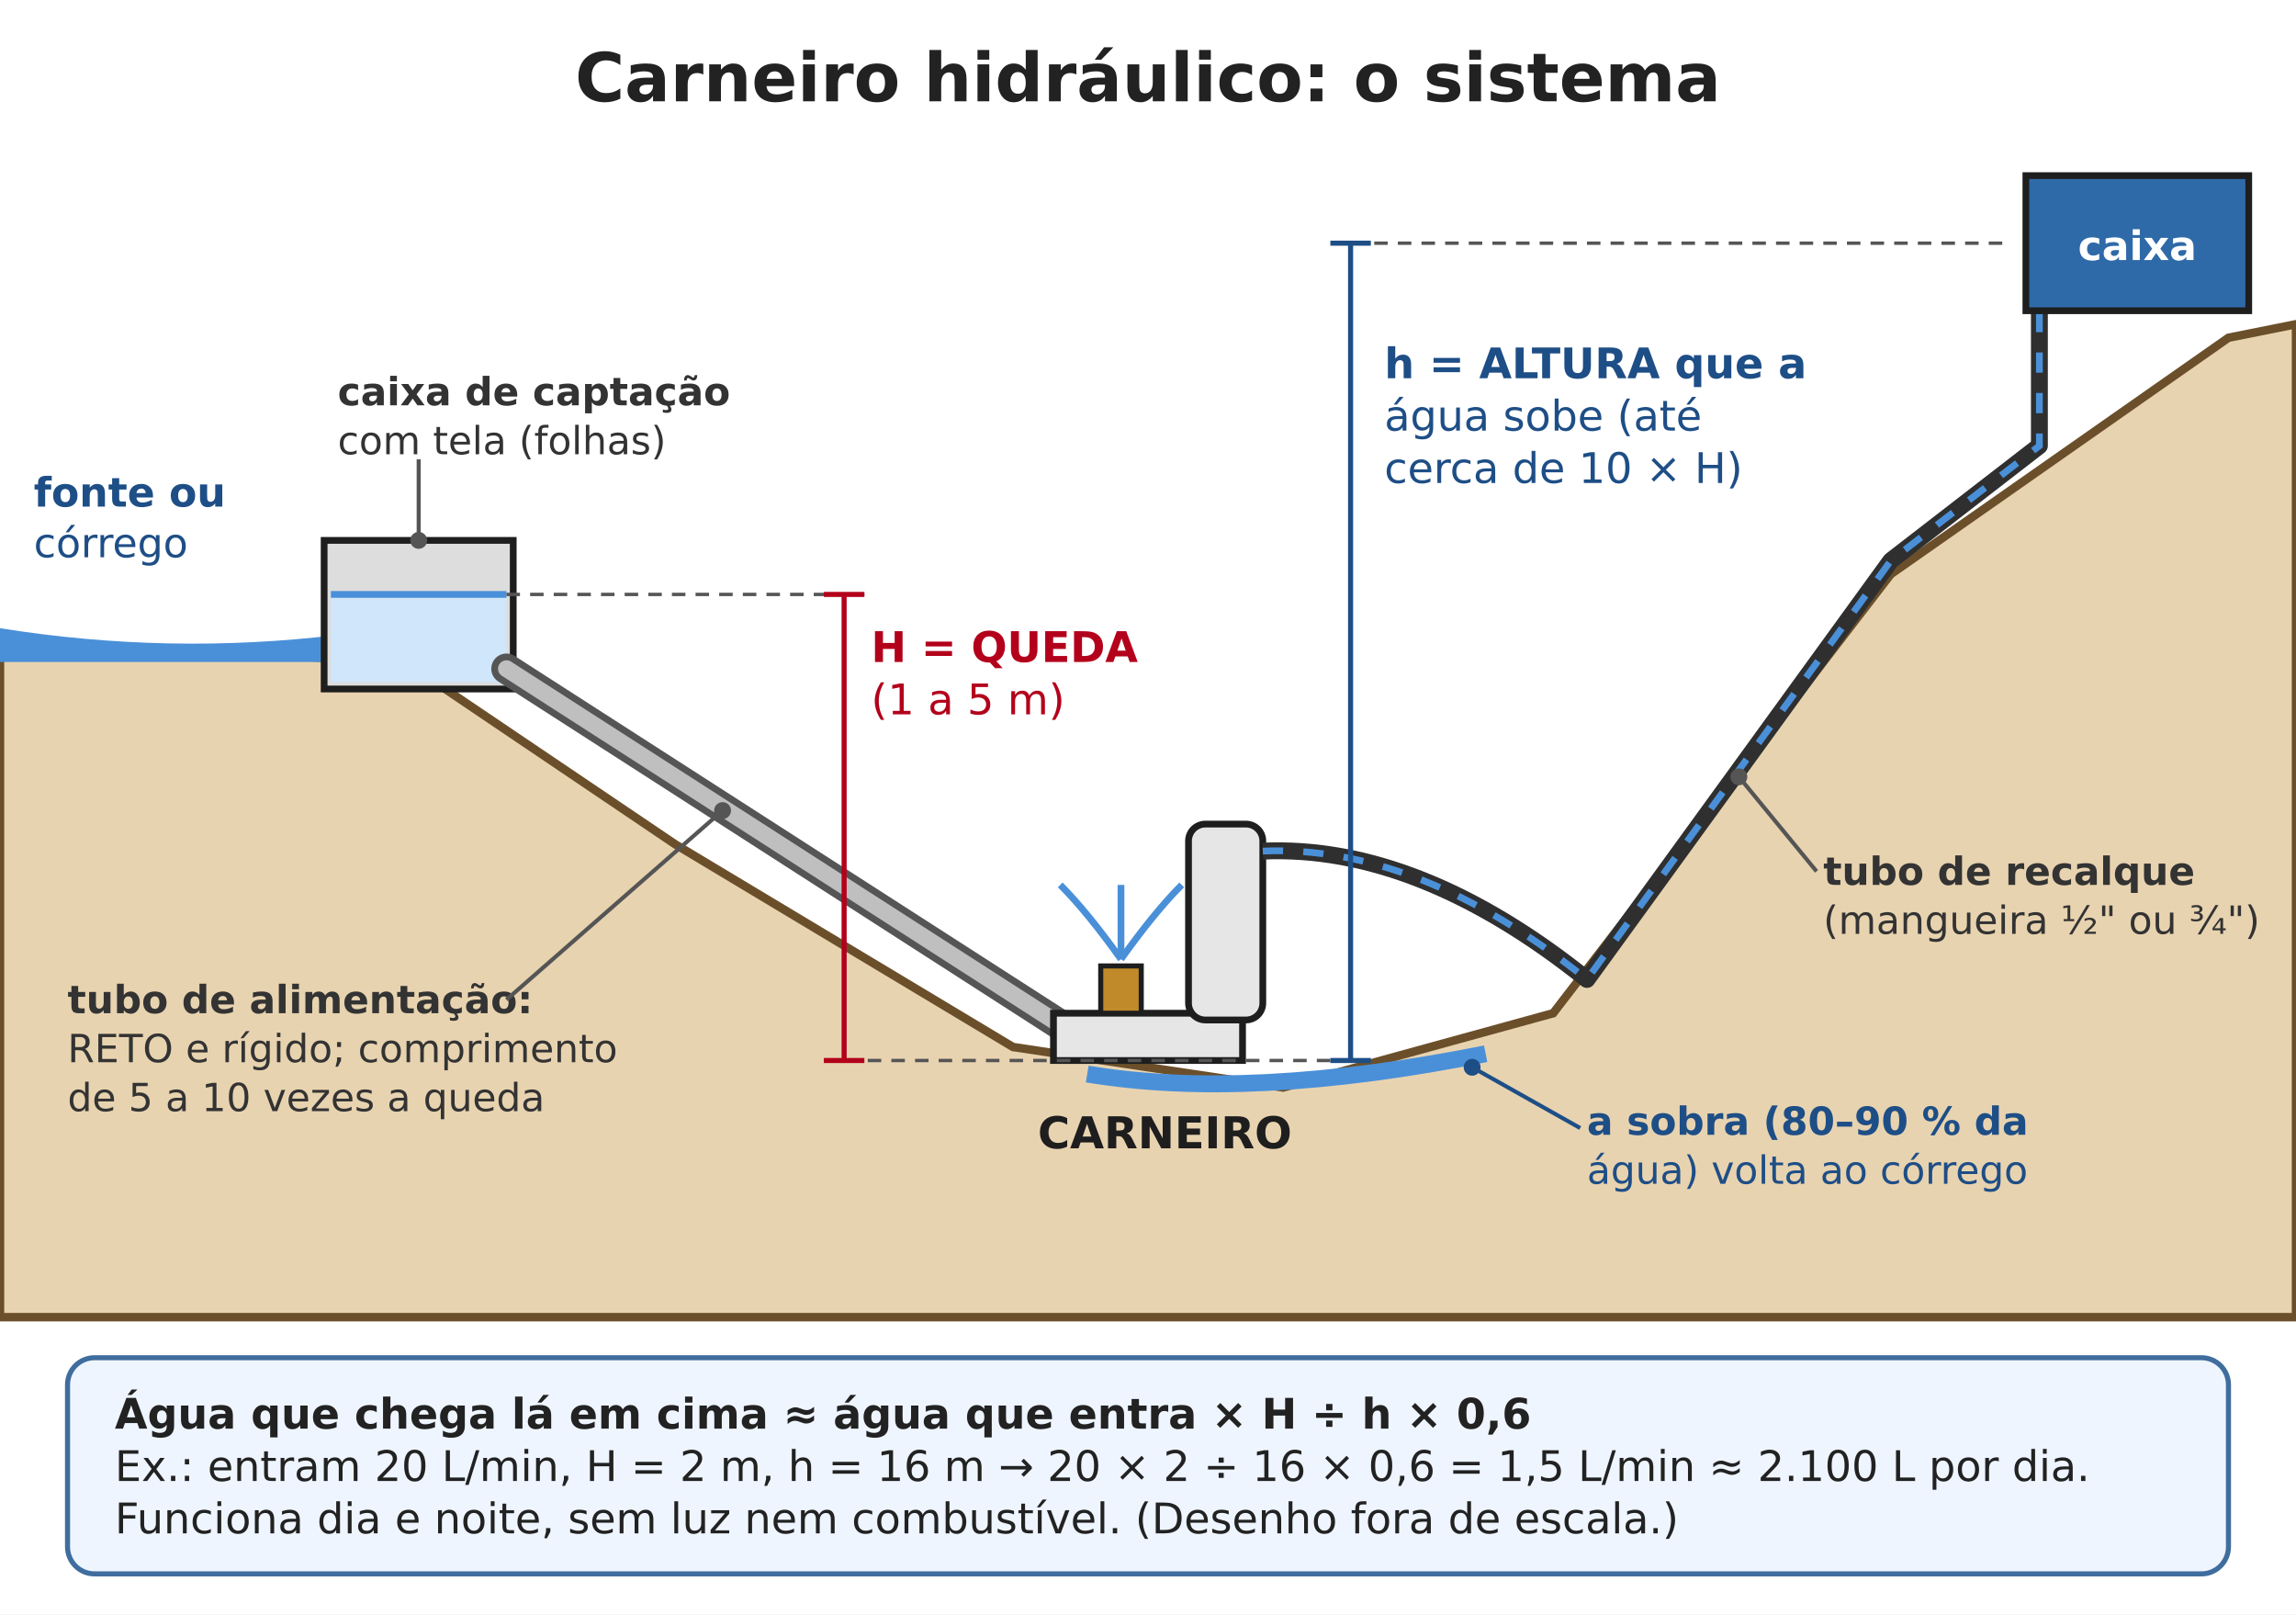
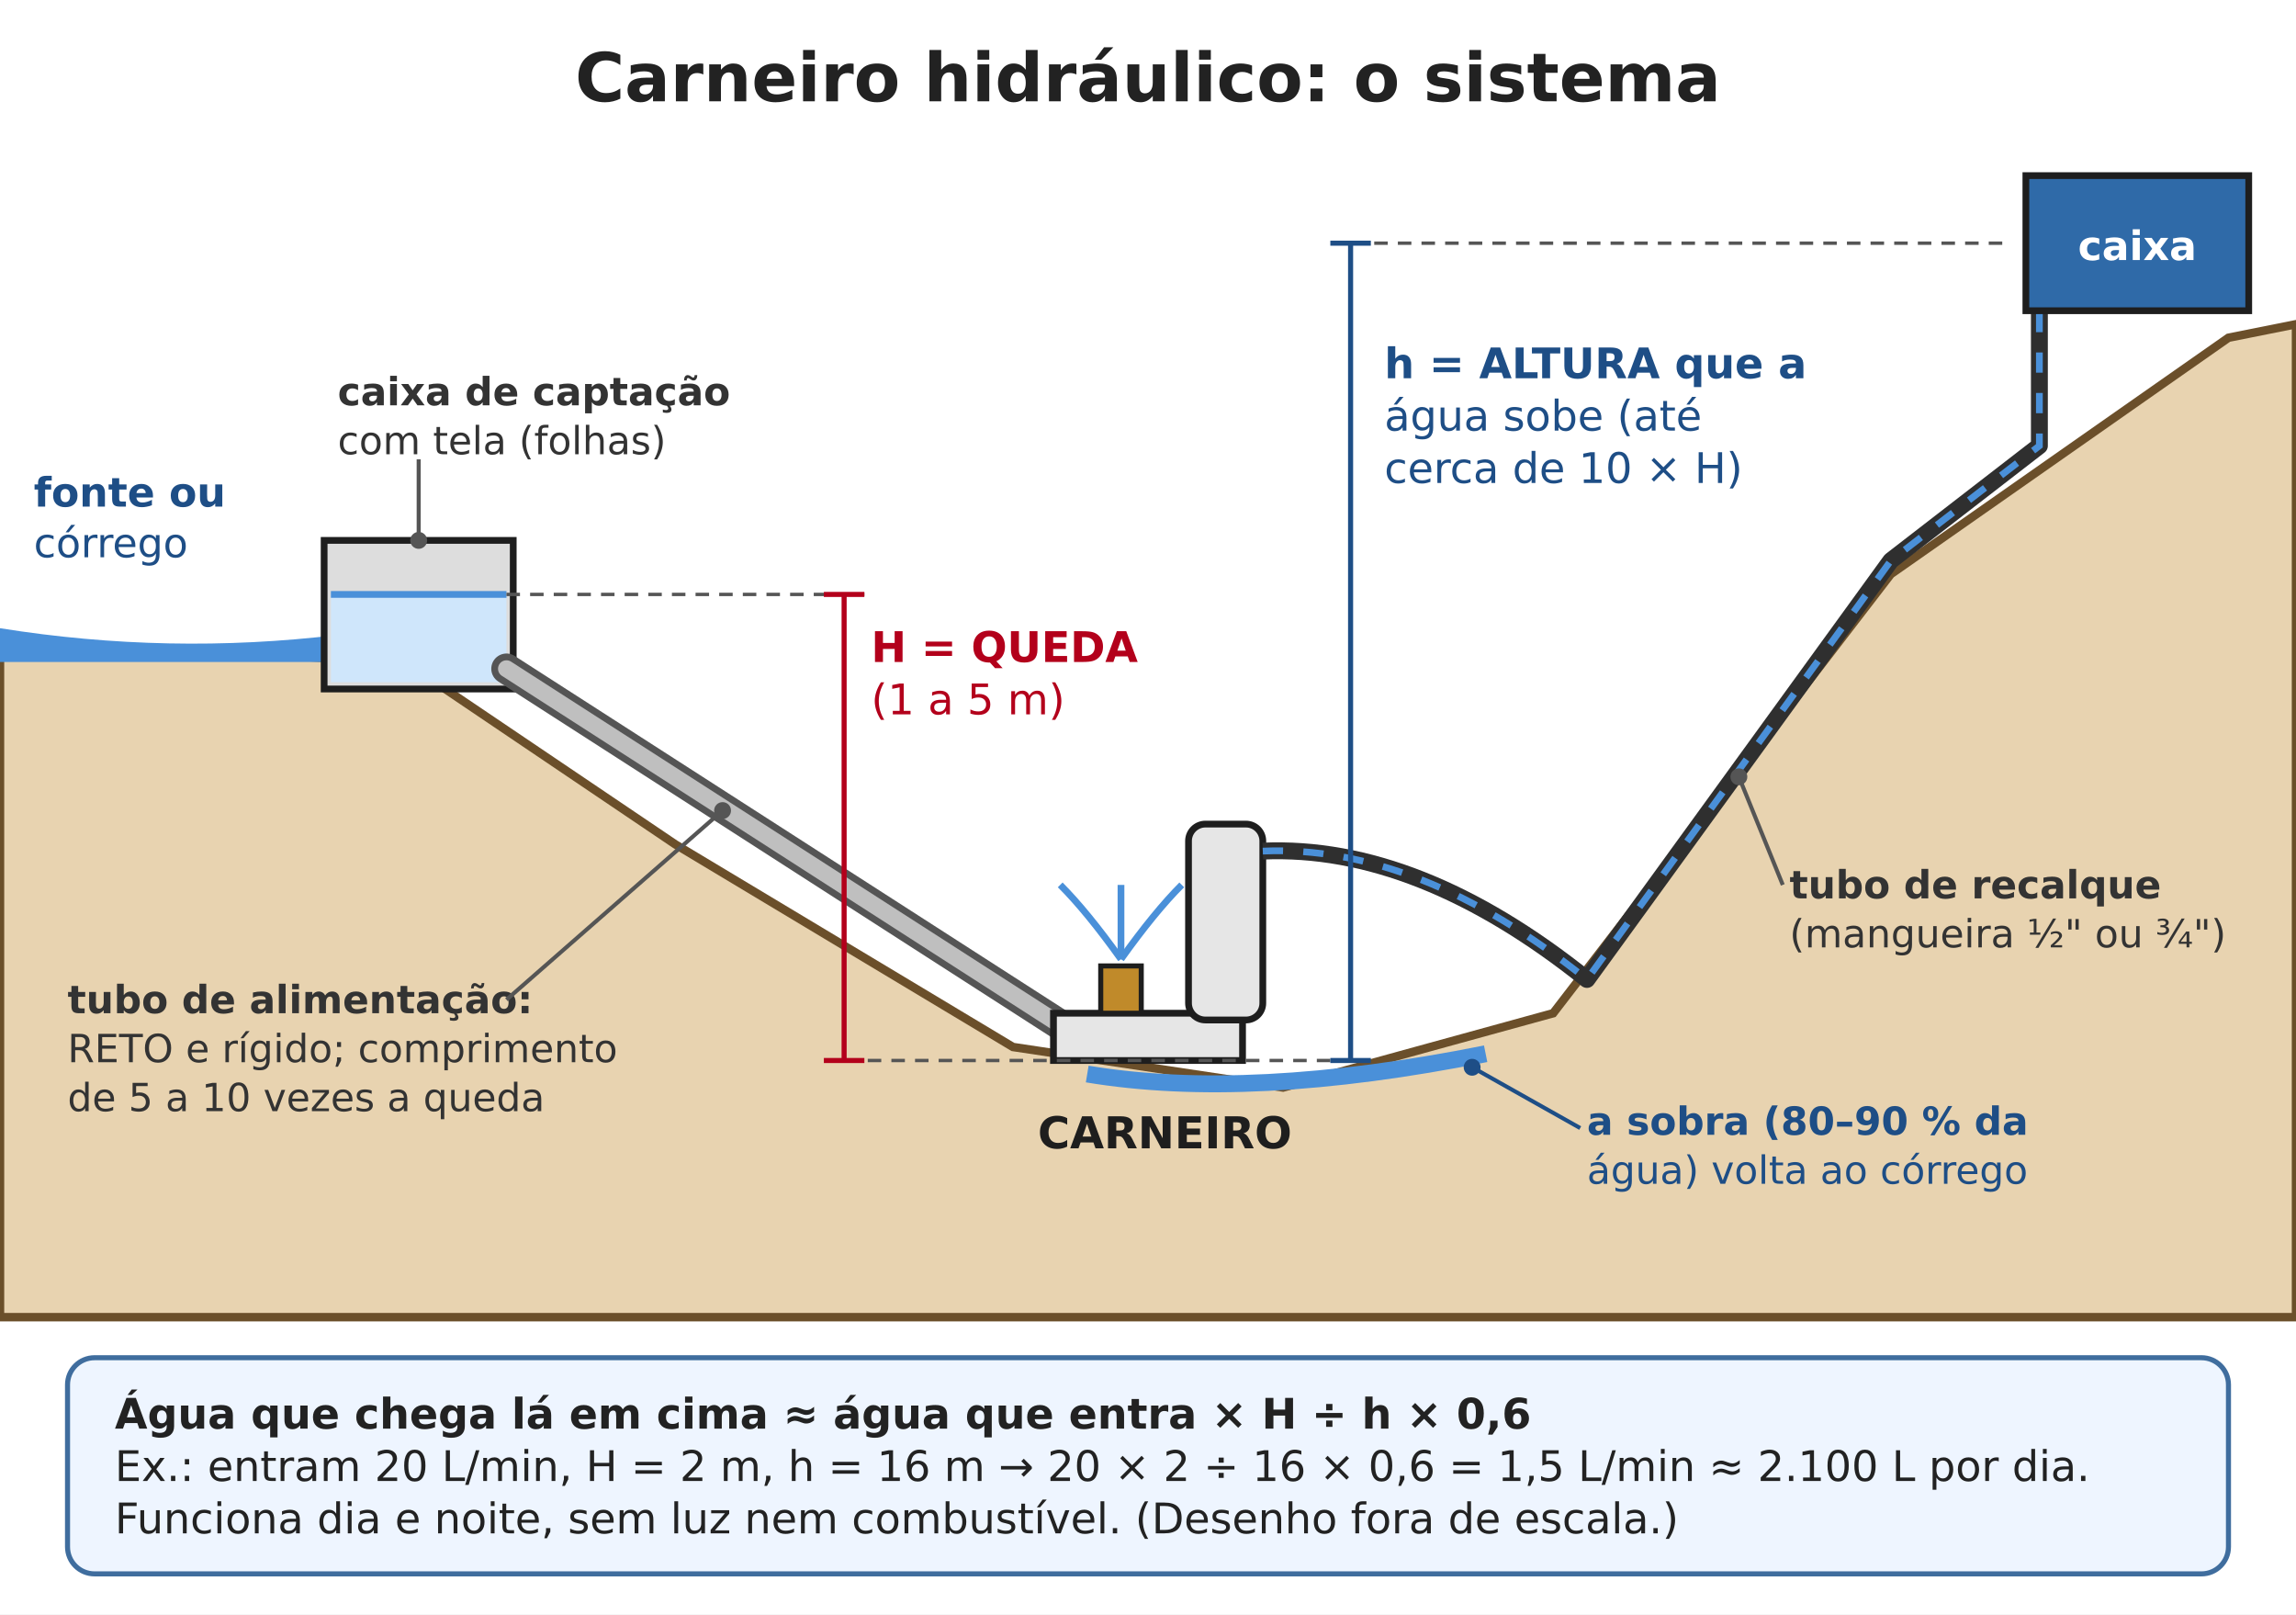
<svg xmlns="http://www.w3.org/2000/svg" viewBox="0 0 680 478" font-family="DejaVu Sans, Arial, Helvetica, sans-serif">
  <rect width="680" height="478" fill="#fff" />
  <text x="340.0" y="30" text-anchor="middle" font-size="20" font-weight="bold" fill="#222">Carneiro hidráulico: o sistema</text>
  <polygon points="0,190 120,196 200,250 300,310 380,322 460,300 560,170 660,100 680,96 680,390 0,390" fill="#e8d3b0" stroke="#6b4f2a" stroke-width="2.5" />
  <path d="M0 186 Q 50 194 100 188 L100 196 L0 196 Z" fill="#4a90d9" />
  <text x="10" y="150" font-size="12" fill="#1e4e86" font-weight="bold" text-anchor="start">fonte ou</text>
  <text x="10" y="165" font-size="12" fill="#1e4e86" text-anchor="start">córrego</text>
  <rect x="96" y="160" width="56" height="44" fill="#ddd" stroke="#1e1e1e" stroke-width="2" />
  <rect x="98" y="176" width="52" height="26" fill="#cfe6fb" />
  <line x1="98" y1="176" x2="150" y2="176" stroke="#4a90d9" stroke-width="2" />
  <text x="100" y="120.0" font-size="11.5" fill="#333" font-weight="bold" text-anchor="start">caixa de captação</text>
  <text x="100" y="134.5" font-size="11.5" fill="#333" text-anchor="start">com tela (folhas)</text>
  <line x1="124" y1="136" x2="124" y2="160" stroke="#555" stroke-width="1.2" />
  <circle cx="124" cy="160" r="2.5" fill="#555" />
  <line x1="150" y1="198" x2="318" y2="306" stroke="#555" stroke-width="9" stroke-linecap="round" />
  <line x1="150" y1="198" x2="318" y2="306" stroke="#bfbfbf" stroke-width="5" stroke-linecap="round" />
  <text x="20" y="300.0" font-size="11.5" fill="#333" font-weight="bold" text-anchor="start">tubo de alimentação:</text>
  <text x="20" y="314.5" font-size="11.5" fill="#333" text-anchor="start">RETO e rígido; comprimento</text>
  <text x="20" y="329.0" font-size="11.5" fill="#333" text-anchor="start">de 5 a 10 vezes a queda</text>
  <line x1="150" y1="296" x2="214" y2="240" stroke="#555" stroke-width="1.2" />
  <circle cx="214" cy="240" r="2.5" fill="#555" />
  <rect x="312" y="300" width="56" height="14" fill="#e6e6e6" stroke="#1e1e1e" stroke-width="2" />
  <rect x="352" y="244" width="22" height="58" rx="5" fill="#e6e6e6" stroke="#1e1e1e" stroke-width="2" />
  <rect x="326" y="286" width="12" height="14" fill="#c08a2a" stroke="#1e1e1e" stroke-width="1.5" />
  <path d="M332 284 q -10 -14 -18.0 -22" fill="none" stroke="#4a90d9" stroke-width="2" />
  <path d="M332 284 q 0 -14 0.0 -22" fill="none" stroke="#4a90d9" stroke-width="2" />
  <path d="M332 284 q 10 -14 18.0 -22" fill="none" stroke="#4a90d9" stroke-width="2" />
  <text x="345" y="340" font-size="13" fill="#1e1e1e" font-weight="bold" text-anchor="middle">CARNEIRO</text>
  <path d="M322 318 Q 370 326 440 312" fill="none" stroke="#4a90d9" stroke-width="5" />
  <text x="470" y="336.0" font-size="11.5" fill="#1e4e86" font-weight="bold" text-anchor="start">a sobra (80–90 % da</text>
  <text x="470" y="350.5" font-size="11.5" fill="#1e4e86" text-anchor="start">água) volta ao córrego</text>
  <line x1="468" y1="334" x2="436" y2="316" stroke="#1e4e86" stroke-width="1.2" />
  <circle cx="436" cy="316" r="2.5" fill="#1e4e86" />
  <path d="M374 252 Q 420 250 470 290 L 560 166 L 604 132 L 604 90" fill="none" stroke="#2f2f2f" stroke-width="5" stroke-linejoin="round" />
  <path d="M374 252 Q 420 250 470 290 L 560 166 L 604 132 L 604 90" fill="none" stroke="#4a90d9" stroke-width="2" stroke-dasharray="6 6" />
-   <text x="540" y="262.0" font-size="11.5" fill="#333" font-weight="bold" text-anchor="start">tubo de recalque</text>
-   <text x="540" y="276.5" font-size="11.5" fill="#333" text-anchor="start">(mangueira ½" ou ¾")</text>
-   <line x1="538" y1="258" x2="515" y2="230" stroke="#555" stroke-width="1.2" />
+   <text x="530" y="266.0" font-size="11.5" fill="#333" font-weight="bold" text-anchor="start">tubo de recalque</text>
+   <text x="530" y="280.5" font-size="11.5" fill="#333" text-anchor="start">(mangueira ½" ou ¾")</text>
+   <line x1="528" y1="262" x2="515" y2="230" stroke="#555" stroke-width="1.2" />
  <circle cx="515" cy="230" r="2.5" fill="#555" />
  <rect x="600" y="52" width="66" height="40" fill="#2f6aa8" stroke="#1e1e1e" stroke-width="2" />
  <text x="633" y="77" font-size="12" fill="#fff" font-weight="bold" text-anchor="middle">caixa</text>
  <line x1="150" y1="176" x2="256" y2="176" stroke="#555" stroke-width="1" stroke-dasharray="4 3" />
  <line x1="250" y1="314" x2="400" y2="314" stroke="#555" stroke-width="1" stroke-dasharray="4 3" />
  <line x1="250" y1="176" x2="250" y2="314" stroke="#b3001b" stroke-width="1.5" />
  <line x1="244" y1="176" x2="256" y2="176" stroke="#b3001b" stroke-width="1.5" />
  <line x1="244" y1="314" x2="256" y2="314" stroke="#b3001b" stroke-width="1.5" />
  <text x="258" y="249.0" font-size="15" fill="#b3001b" font-weight="bold" text-anchor="start" />
  <text x="258" y="196.0" font-size="12.5" fill="#b3001b" font-weight="bold" text-anchor="start">H = QUEDA</text>
  <text x="258" y="211.5" font-size="12.5" fill="#b3001b" text-anchor="start">(1 a 5 m)</text>
  <line x1="400" y1="72" x2="596" y2="72" stroke="#555" stroke-width="1" stroke-dasharray="4 3" />
  <line x1="400" y1="72" x2="400" y2="314" stroke="#1e4e86" stroke-width="1.5" />
  <line x1="394" y1="72" x2="406" y2="72" stroke="#1e4e86" stroke-width="1.5" />
  <line x1="394" y1="314" x2="406" y2="314" stroke="#1e4e86" stroke-width="1.5" />
  <text x="408" y="197.0" font-size="15" fill="#1e4e86" font-weight="bold" text-anchor="start" />
  <text x="410" y="112.0" font-size="12.5" fill="#1e4e86" font-weight="bold" text-anchor="start">h = ALTURA que a</text>
  <text x="410" y="127.5" font-size="12.5" fill="#1e4e86" text-anchor="start">água sobe (até</text>
  <text x="410" y="143.0" font-size="12.5" fill="#1e4e86" text-anchor="start">cerca de 10 × H)</text>
  <rect x="20" y="402" width="640" height="64" rx="8" fill="#eef5ff" stroke="#3f6d9e" stroke-width="1.5" />
  <text x="34" y="423.0" font-size="12.5" fill="#222" font-weight="bold" text-anchor="start">Água que chega lá em cima ≈ água que entra × H ÷ h × 0,6</text>
  <text x="34" y="438.5" font-size="12.5" fill="#222" text-anchor="start">Ex.: entram 20 L/min, H = 2 m, h = 16 m → 20 × 2 ÷ 16 × 0,6 = 1,5 L/min ≈ 2.100 L por dia.</text>
  <text x="34" y="454.0" font-size="12.5" fill="#222" text-anchor="start">Funciona dia e noite, sem luz nem combustível. (Desenho fora de escala.)</text>
</svg>
